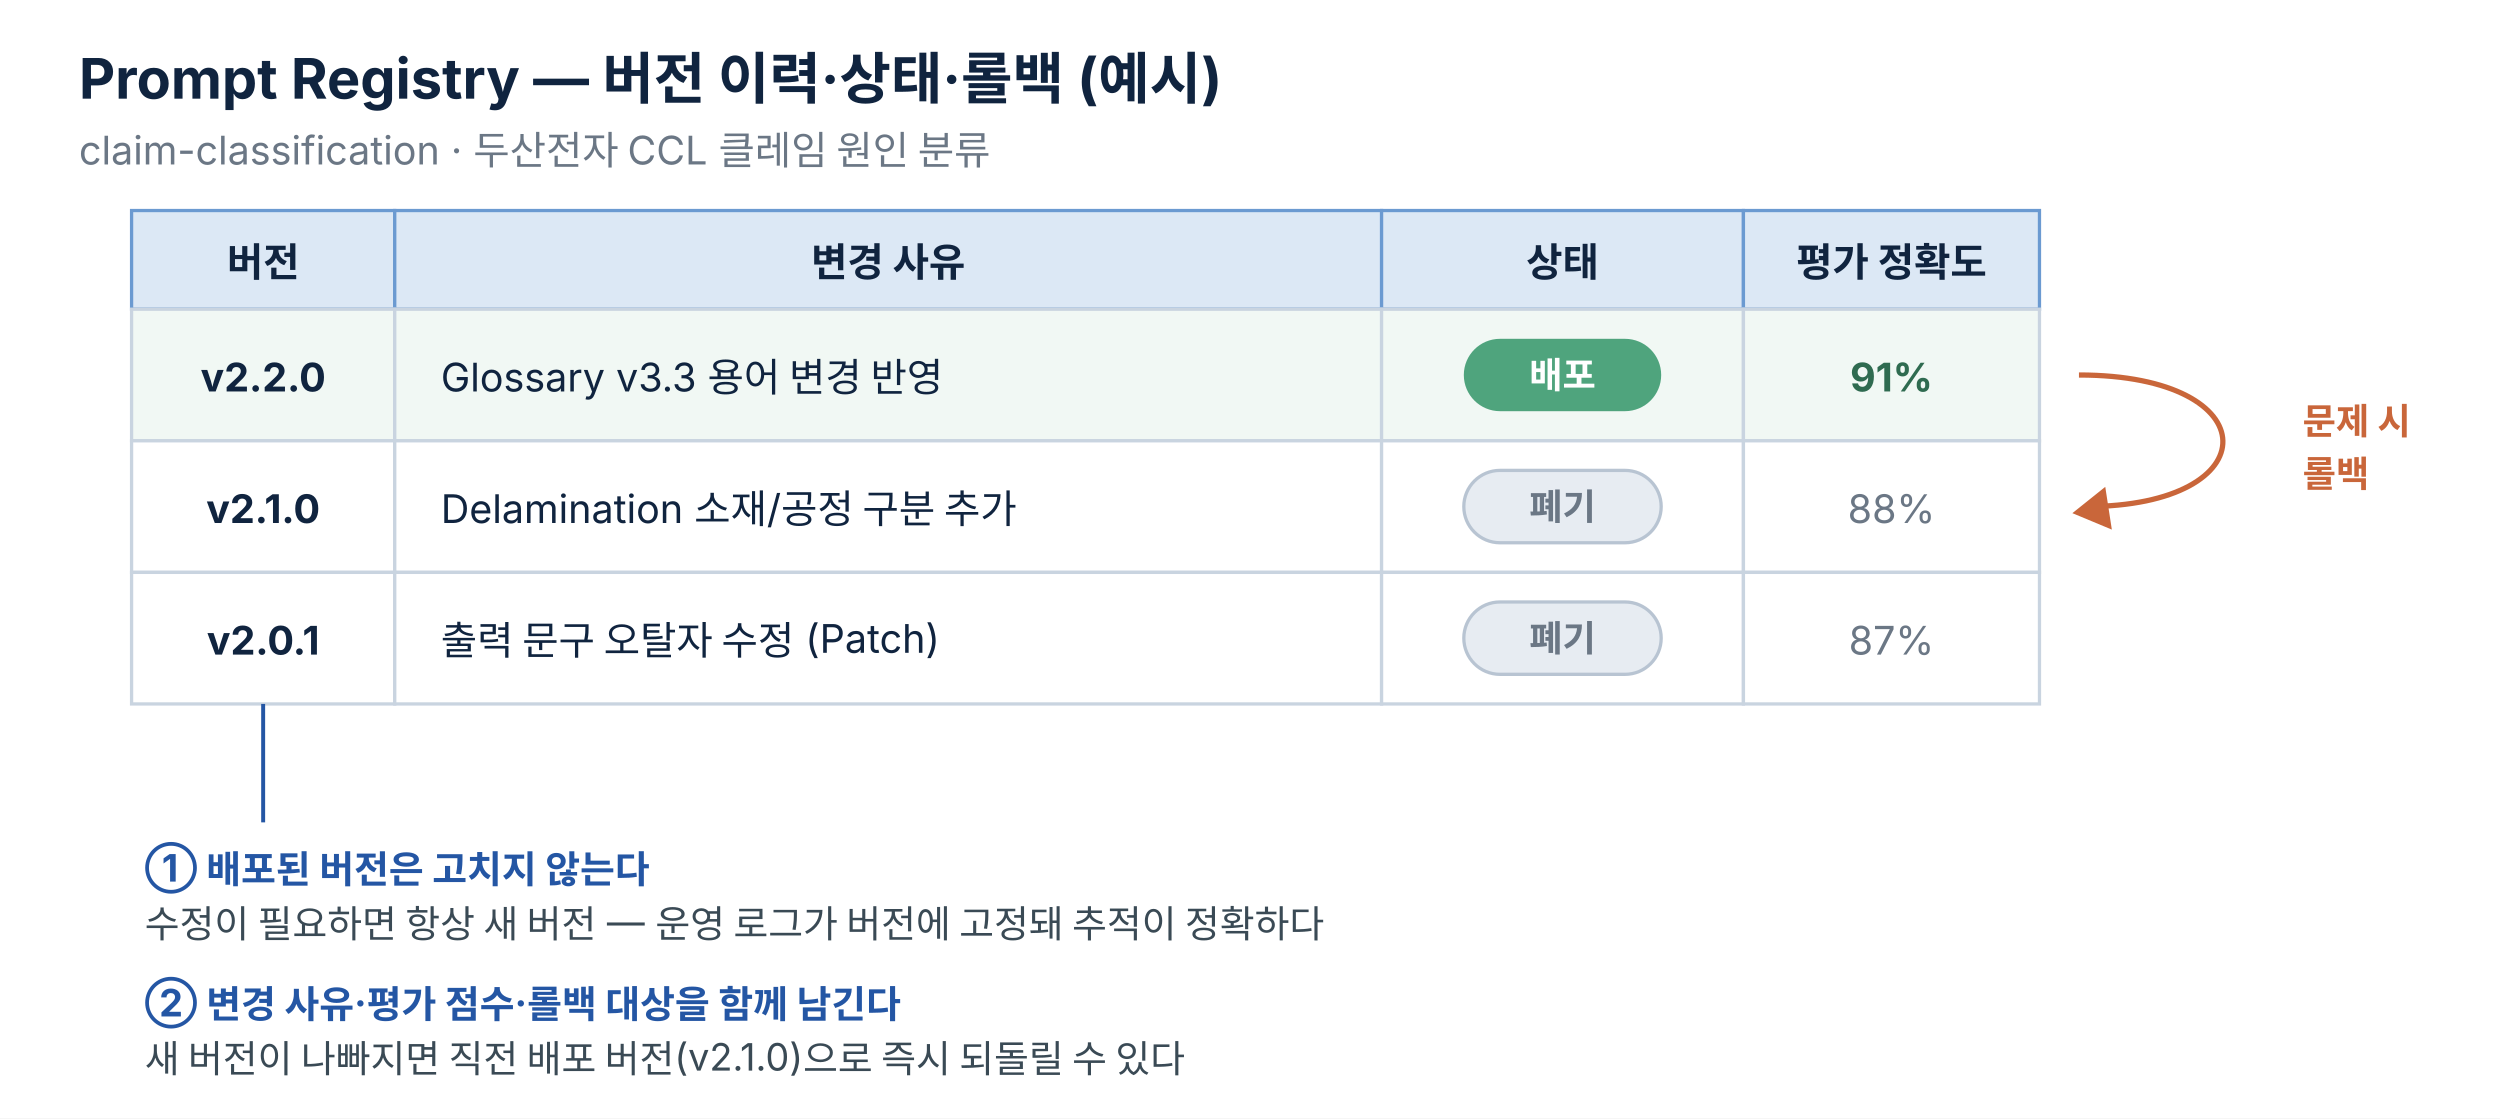
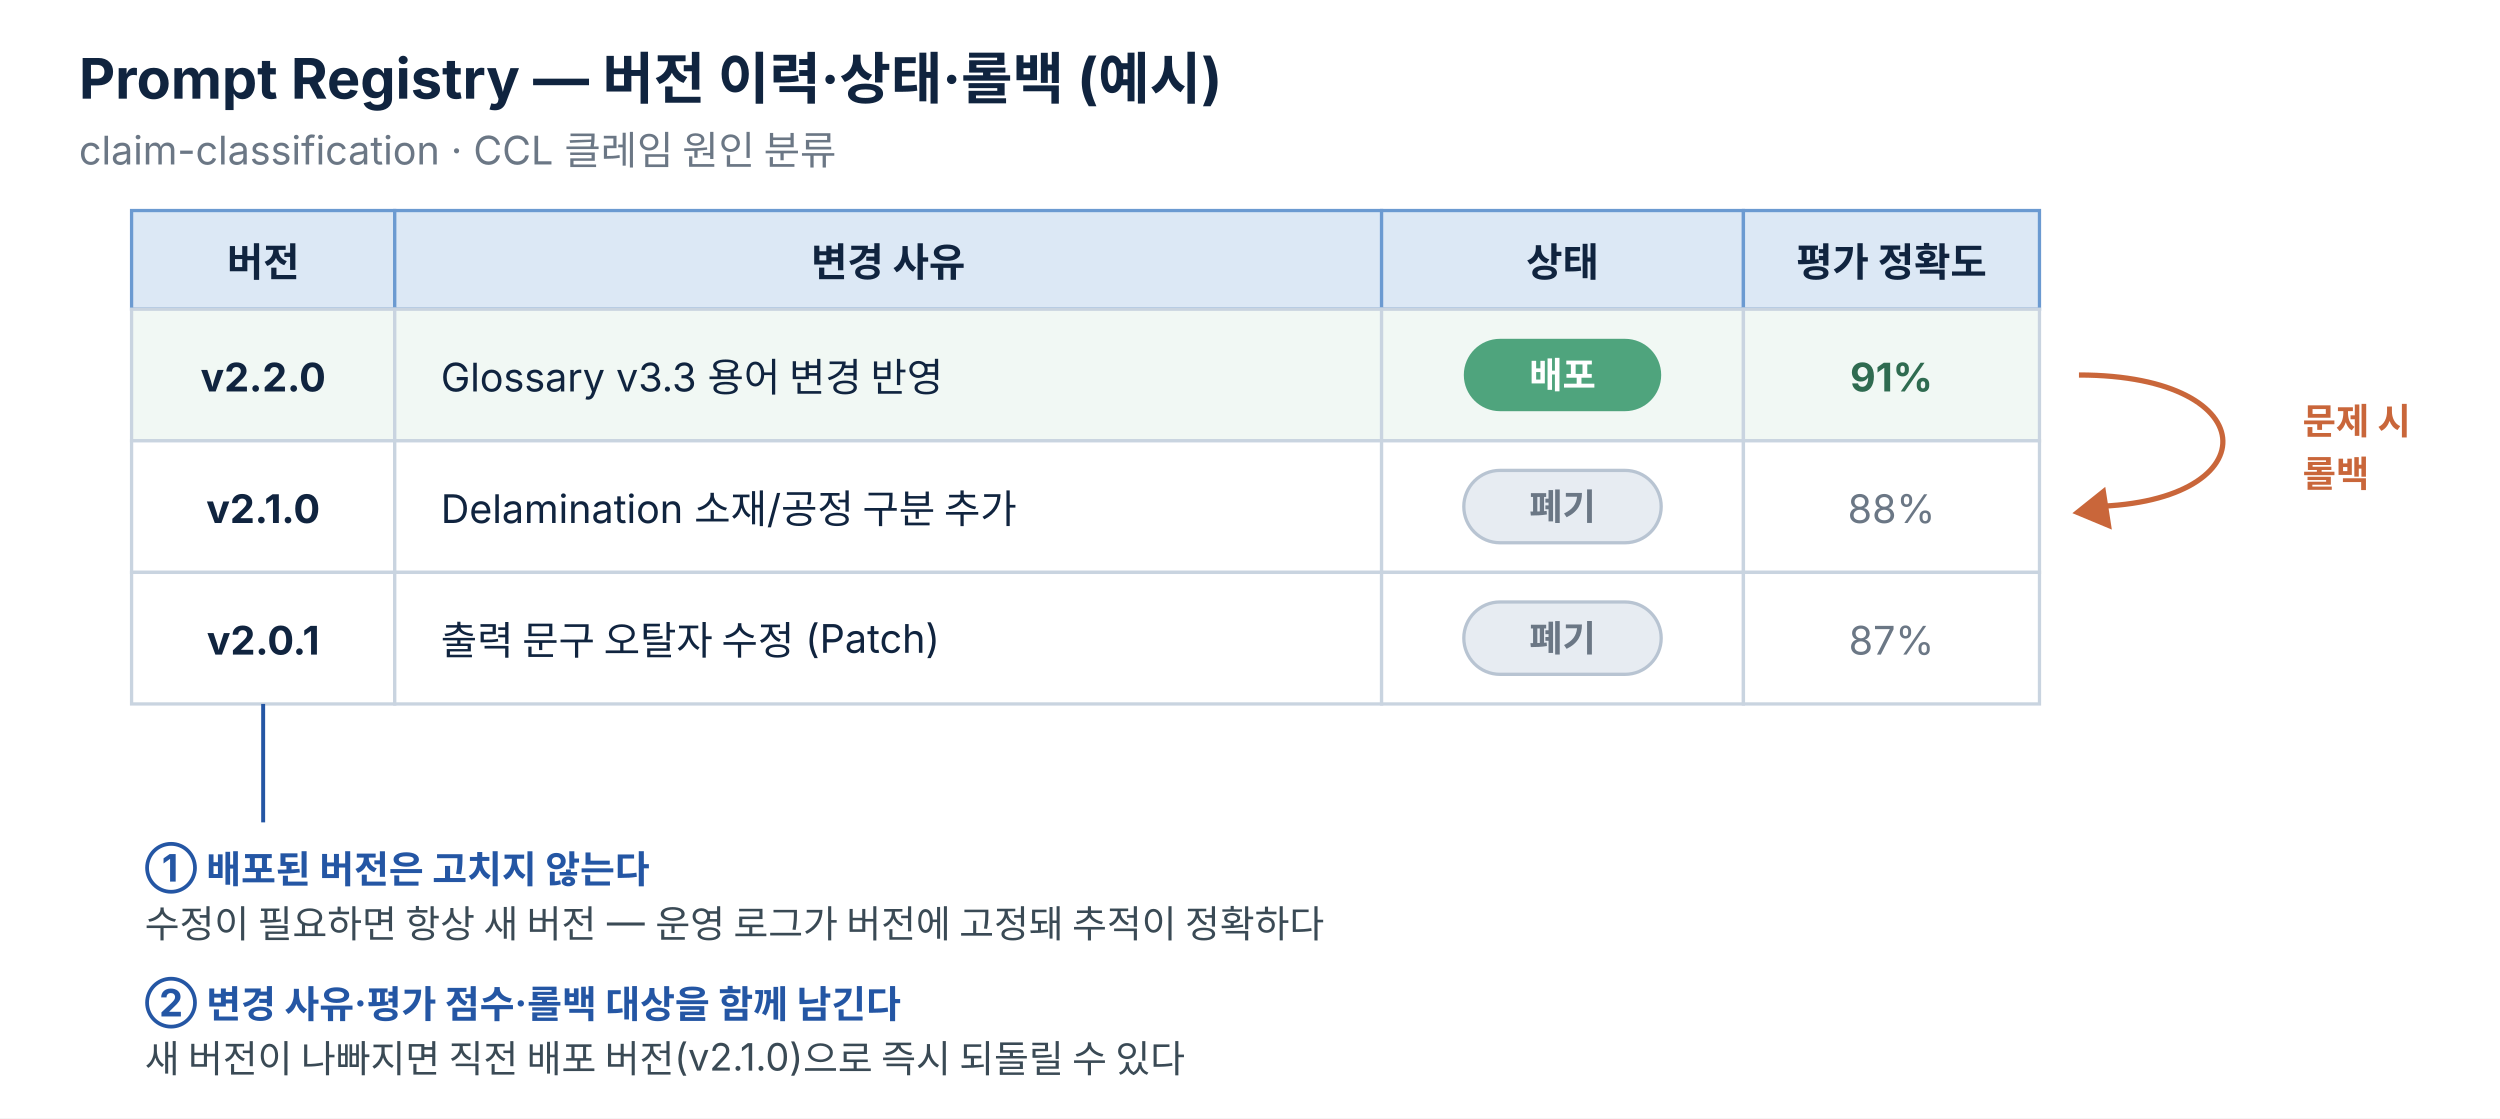
<svg xmlns="http://www.w3.org/2000/svg" viewBox="0 0 760 340" font-family="-apple-system, 'Malgun Gothic', 'Apple SD Gothic Neo', sans-serif">
  <rect width="760" height="340" fill="#ffffff" />
  <text x="24" y="30" font-size="17" font-weight="700" fill="#10243f">Prompt Registry — 버전 이력·상태·롤백 (예시)</text>
-   <text x="24" y="50" font-size="12" fill="#6b7785">claim-classification  ·  두산전자 CCL 클레임 원인 분류</text>
+   <text x="24" y="50" font-size="12" fill="#6b7785">claim-classification  ·  CCL 클레임 원인 분류</text>
  <g font-size="12" text-anchor="middle">
    <rect x="40" y="64" width="80" height="30" fill="#DCE8F5" stroke="#6B9AD1" />
    <rect x="120" y="64" width="300" height="30" fill="#DCE8F5" stroke="#6B9AD1" />
    <rect x="420" y="64" width="110" height="30" fill="#DCE8F5" stroke="#6B9AD1" />
    <rect x="530" y="64" width="90" height="30" fill="#DCE8F5" stroke="#6B9AD1" />
    <text x="80" y="84" font-weight="700" fill="#10243f">버전</text>
    <text x="270" y="84" font-weight="700" fill="#10243f">변경 사유</text>
    <text x="475" y="84" font-weight="700" fill="#10243f">상태</text>
    <text x="575" y="84" font-weight="700" fill="#10243f">평가 정확도</text>
  </g>
  <g font-size="12">
    <rect x="40" y="94" width="80" height="40" fill="#f1f8f4" stroke="#c9d4e0" />
    <rect x="120" y="94" width="300" height="40" fill="#f1f8f4" stroke="#c9d4e0" />
    <rect x="420" y="94" width="110" height="40" fill="#f1f8f4" stroke="#c9d4e0" />
    <rect x="530" y="94" width="90" height="40" fill="#f1f8f4" stroke="#c9d4e0" />
    <text x="80" y="119" text-anchor="middle" font-weight="700" fill="#10243f">v2.2.0</text>
    <text x="134" y="119" fill="#10243f">Glossary v3.3 용어 변경 반영</text>
    <rect x="445" y="103" width="60" height="22" rx="11" fill="#4FA47D" />
    <text x="475" y="118" text-anchor="middle" font-size="11" font-weight="700" fill="#ffffff">배포</text>
    <text x="575" y="119" text-anchor="middle" font-weight="700" fill="#2f6b50">91%</text>
  </g>
  <g font-size="12">
    <rect x="40" y="134" width="80" height="40" fill="#ffffff" stroke="#c9d4e0" />
    <rect x="120" y="134" width="300" height="40" fill="#ffffff" stroke="#c9d4e0" />
    <rect x="420" y="134" width="110" height="40" fill="#ffffff" stroke="#c9d4e0" />
    <rect x="530" y="134" width="90" height="40" fill="#ffffff" stroke="#c9d4e0" />
    <text x="80" y="159" text-anchor="middle" font-weight="700" fill="#10243f">v2.1.0</text>
    <text x="134" y="159" fill="#10243f">Delamination 소재/공정 구분 추가</text>
    <rect x="445" y="143" width="60" height="22" rx="11" fill="#e7ecf2" stroke="#b8c4d2" />
    <text x="475" y="158" text-anchor="middle" font-size="11" font-weight="700" fill="#6b7785">폐기</text>
    <text x="575" y="159" text-anchor="middle" fill="#6b7785">88%</text>
  </g>
  <g font-size="12">
    <rect x="40" y="174" width="80" height="40" fill="#ffffff" stroke="#c9d4e0" />
    <rect x="120" y="174" width="300" height="40" fill="#ffffff" stroke="#c9d4e0" />
    <rect x="420" y="174" width="110" height="40" fill="#ffffff" stroke="#c9d4e0" />
    <rect x="530" y="174" width="90" height="40" fill="#ffffff" stroke="#c9d4e0" />
    <text x="80" y="199" text-anchor="middle" font-weight="700" fill="#10243f">v2.0.1</text>
    <text x="134" y="199" fill="#10243f">출력 문구 오탈자 수정 (Patch)</text>
    <rect x="445" y="183" width="60" height="22" rx="11" fill="#e7ecf2" stroke="#b8c4d2" />
    <text x="475" y="198" text-anchor="middle" font-size="11" font-weight="700" fill="#6b7785">폐기</text>
    <text x="575" y="199" text-anchor="middle" fill="#6b7785">87%</text>
  </g>
  <path d="M 632 114 C 690 114, 690 154, 634 154" fill="none" stroke="#C9663A" stroke-width="1.6" />
  <polygon points="640,148 630,156 642,161" fill="#C9663A" />
  <text x="700" y="132" font-size="11" font-weight="700" fill="#C9663A">문제 시</text>
  <text x="700" y="148" font-size="11" font-weight="700" fill="#C9663A">롤백</text>
  <g font-size="11.5">
    <line x1="80" y1="214" x2="80" y2="250" stroke="#2456A4" stroke-width="1.2" />
    <text x="44" y="268" fill="#2456A4" font-weight="700">① 배포된 버전은 고치지 않는다</text>
    <text x="44" y="285" fill="#3a4a55">수정이 필요하면 항상 새 버전 — 운영 로그가 버전에 고정돼 추적이 정확하다</text>
    <text x="44" y="309" fill="#2456A4" font-weight="700">② 변경 사유·평가 점수·롤백 대상을 함께 남긴다</text>
    <text x="44" y="326" fill="#3a4a55">새 버전이 나빠지면 직전 배포 버전(v2.1.0)으로 즉시 되돌릴 수 있다</text>
  </g>
</svg>
